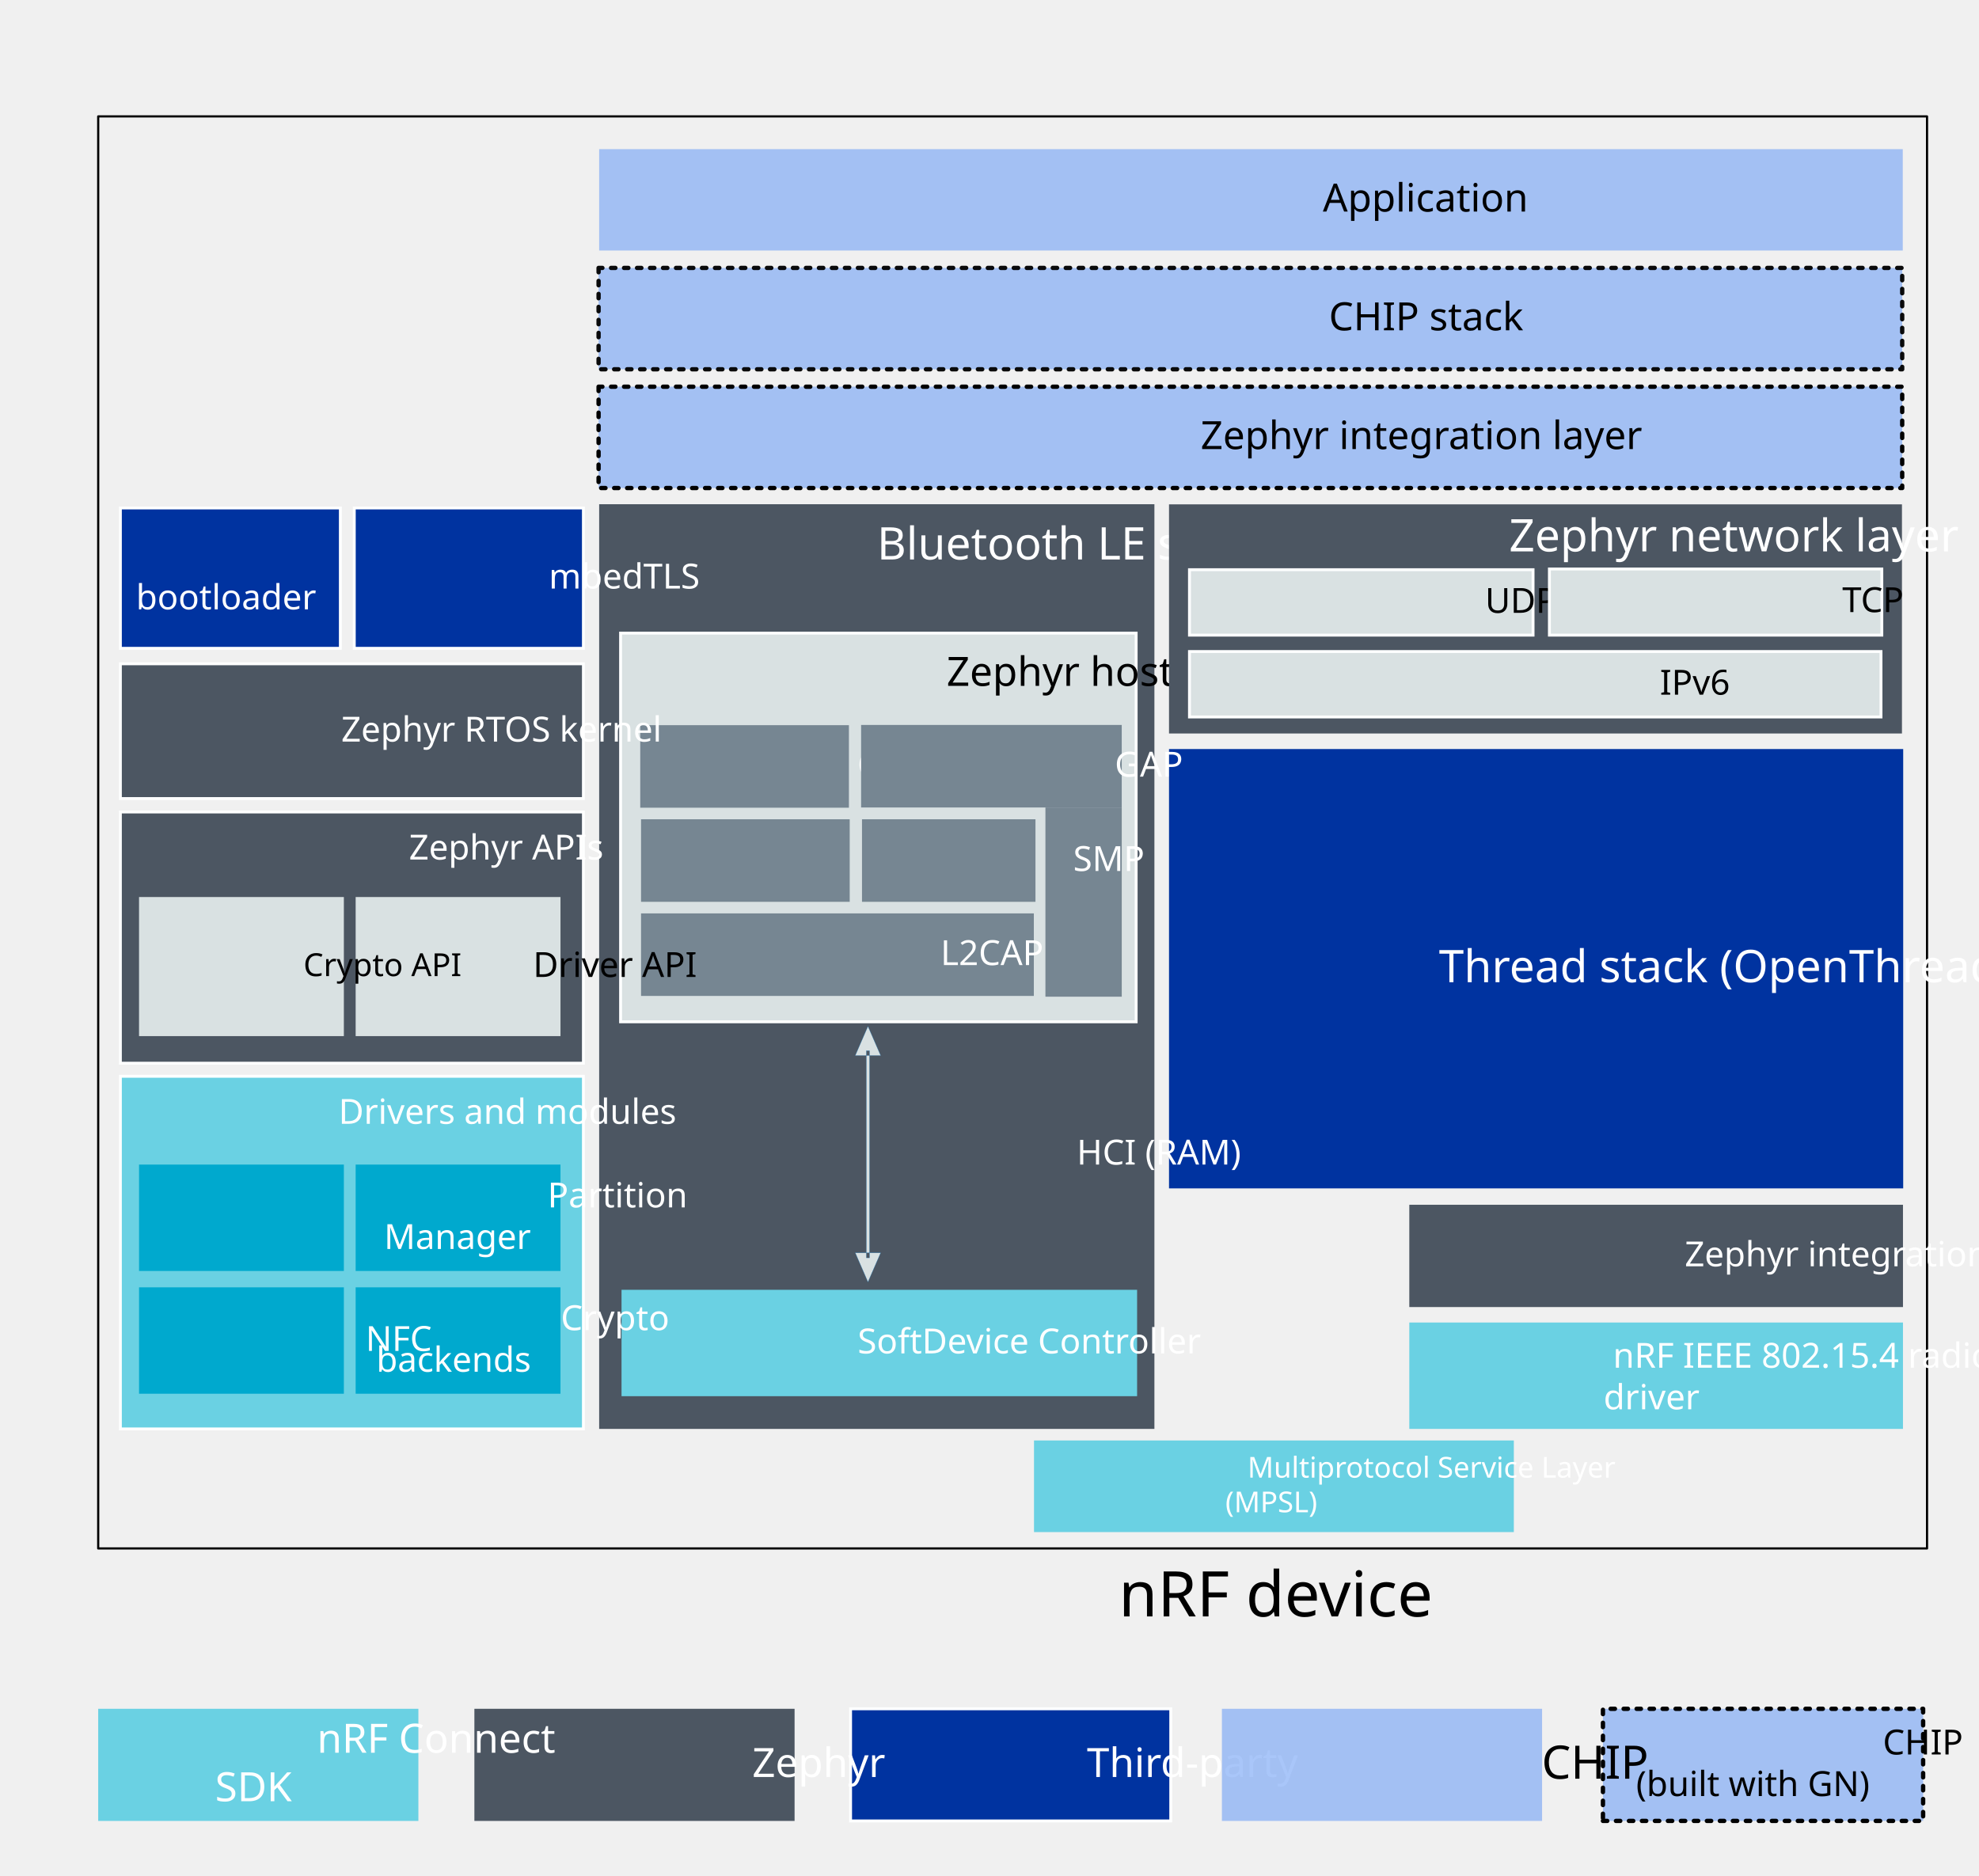
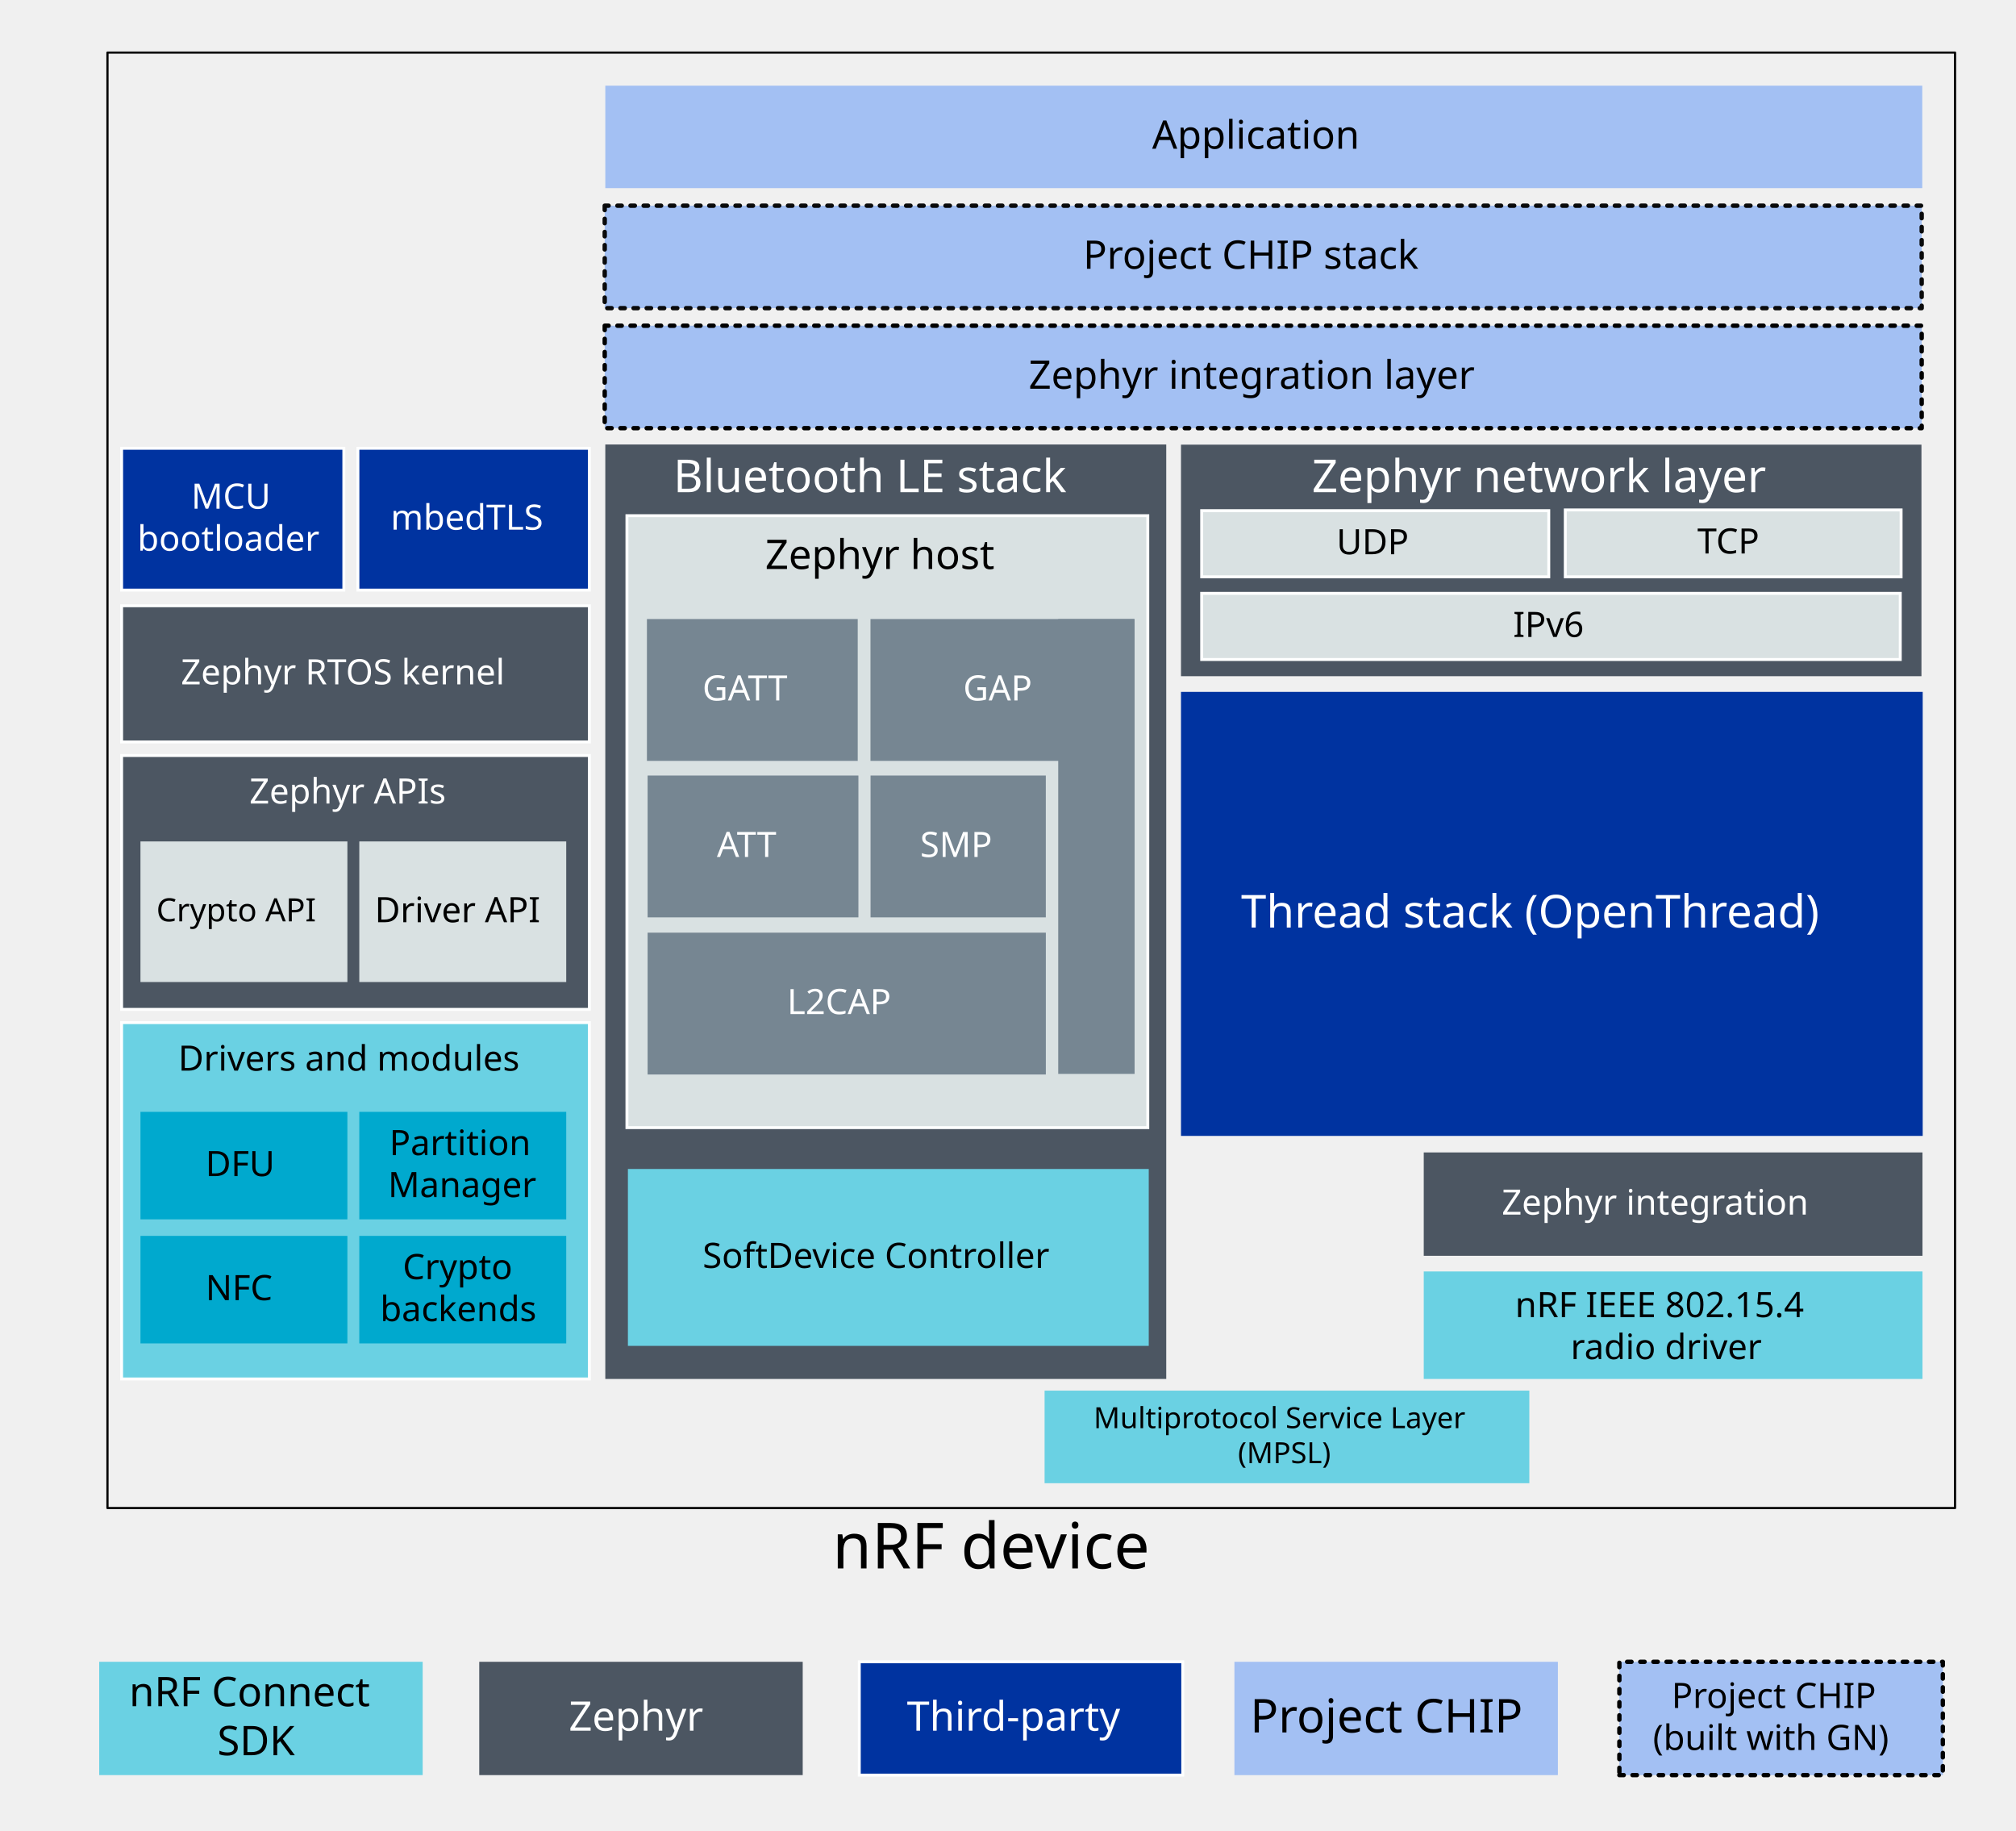
- <svg xmlns="http://www.w3.org/2000/svg" xmlns:ns1="http://schemas.microsoft.com/visio/2003/SVGExtensions/" width="9.521in" height="9.025in" viewBox="0 0 685.495 649.765" xml:space="preserve" color-interpolation-filters="sRGB" class="st30">
-   <ns1:documentProperties ns1:langID="1033" ns1:metric="true" ns1:viewMarkup="false">
-     <ns1:userDefs>
-       <ns1:ud ns1:nameU="msvNoAutoConnect" ns1:val="VT0(1):26" />
-     </ns1:userDefs>
-   </ns1:documentProperties>
+ <svg xmlns="http://www.w3.org/2000/svg" width="9.6in" height="8.715in" viewBox="0 0 691.228 627.449" xml:space="preserve" color-interpolation-filters="sRGB" class="st29">
  <style type="text/css">
	
		.st1 {fill:#0077c8;fill-opacity:0;stroke:#000000;stroke-linecap:round;stroke-linejoin:round;stroke-width:0.75}
		.st2 {stroke:none;stroke-linecap:round;stroke-linejoin:round;stroke-width:0.75}
		.st3 {fill:#000000;font-family:Gotham Light;font-size:1.818em}
		.st4 {fill:#6b9ef4;fill-opacity:0.58;stroke:none;stroke-linecap:round;stroke-linejoin:round;stroke-width:2}
		.st5 {fill:#000000;font-family:Gotham Light;font-size:1.125em}
		.st6 {fill:#4c5662;stroke:none;stroke-width:1}
		.st7 {fill:#ffffff;font-family:Gotham Light;font-size:1.298em}
		.st8 {fill:#0033a0;stroke:none;stroke-width:1}
		.st9 {fill:#d9e1e2;stroke:#feffff;stroke-width:1}
		.st10 {fill:#000000;font-family:Gotham Light;font-size:1.167em}
		.st11 {fill:#6ad1e3;stroke:none;stroke-width:1}
- 		.st12 {fill:#ffffff;font-family:Gotham Light;font-size:0.833em}
+ 		.st12 {fill:#000000;font-family:Gotham Light;font-size:0.833em}
		.st13 {font-size:1em}
		.st14 {fill:#6ad1e3;stroke:none;stroke-linecap:round;stroke-linejoin:round;stroke-width:0.75}
- 		.st15 {fill:#ffffff;font-family:Gotham Light;font-size:1em}
+ 		.st15 {fill:#000000;font-family:Gotham Light;font-size:1em}
		.st16 {fill:#768692;stroke:none;stroke-linecap:round;stroke-linejoin:round;stroke-width:0.75}
- 		.st17 {fill:#d9e1e2;stroke:#0075c8;stroke-linecap:round;stroke-linejoin:round;stroke-width:0.065}
- 		.st18 {fill:#000000;font-family:Gotham Light;font-size:1em}
- 		.st19 {fill:#6ad1e3;stroke:#feffff;stroke-width:1}
- 		.st20 {fill:#00a9ce;stroke:none;stroke-linecap:round;stroke-linejoin:round;stroke-width:0.75}
- 		.st21 {fill:#4c5662;stroke:#feffff;stroke-width:1}
- 		.st22 {fill:#d9e1e2;stroke:none;stroke-linecap:round;stroke-linejoin:round;stroke-width:0.75}
- 		.st23 {fill:#000000;font-family:Gotham Light;font-size:0.917em}
- 		.st24 {fill:#0033a0;stroke:#feffff;stroke-width:1}
- 		.st25 {fill:#6b9ef4;fill-opacity:0.58;stroke:#000000;stroke-dasharray:1.5,3;stroke-linecap:round;stroke-linejoin:round;stroke-opacity:0.95;stroke-width:1.5}
- 		.st26 {fill:#6b9ef4;fill-opacity:0.58;stroke:#000000;stroke-dasharray:1.5,3;stroke-linecap:round;stroke-linejoin:round;stroke-width:1.5}
- 		.st27 {fill:#ffffff;font-family:Gotham Light;font-size:1.167em}
- 		.st28 {fill:#6b9ef4;fill-opacity:0.58;stroke:none;stroke-linecap:round;stroke-linejoin:round;stroke-width:0.75}
- 		.st29 {fill:#000000;font-family:Gotham Light;font-size:1.333em}
- 		.st30 {fill:none;fill-rule:evenodd;font-size:12px;overflow:visible;stroke-linecap:square;stroke-miterlimit:3}
+ 		.st17 {fill:#ffffff;font-family:Gotham Light;font-size:1em}
+ 		.st18 {fill:#6ad1e3;stroke:#feffff;stroke-width:1}
+ 		.st19 {fill:#00a9ce;stroke:none;stroke-linecap:round;stroke-linejoin:round;stroke-width:0.75}
+ 		.st20 {fill:#4c5662;stroke:#feffff;stroke-width:1}
+ 		.st21 {fill:#d9e1e2;stroke:none;stroke-linecap:round;stroke-linejoin:round;stroke-width:0.75}
+ 		.st22 {fill:#000000;font-family:Gotham Light;font-size:0.917em}
+ 		.st23 {fill:#0033a0;stroke:#feffff;stroke-width:1}
+ 		.st24 {fill:#6b9ef4;fill-opacity:0.58;stroke:#000000;stroke-dasharray:1.5,3;stroke-linecap:round;stroke-linejoin:round;stroke-opacity:0.95;stroke-width:1.5}
+ 		.st25 {fill:#6b9ef4;fill-opacity:0.58;stroke:#000000;stroke-dasharray:1.5,3;stroke-linecap:round;stroke-linejoin:round;stroke-width:1.5}
+ 		.st26 {fill:#ffffff;font-family:Gotham Light;font-size:1.167em}
+ 		.st27 {fill:#6b9ef4;fill-opacity:0.58;stroke:none;stroke-linecap:round;stroke-linejoin:round;stroke-width:0.75}
+ 		.st28 {fill:#000000;font-family:Gotham Light;font-size:1.333em}
+ 		.st29 {fill:none;fill-rule:evenodd;font-size:12px;overflow:visible;stroke-linecap:square;stroke-miterlimit:3}
	
	</style>
-   <g ns1:mID="0" ns1:index="1" ns1:groupContext="foregroundPage">
-     <ns1:pageProperties ns1:drawingScale="0.0393701" ns1:pageScale="0.0393701" ns1:drawingUnits="24" ns1:shadowOffsetX="8.50394" ns1:shadowOffsetY="-8.50394" />
-     <ns1:layer ns1:name="Connector" ns1:index="0" />
-     <ns1:layer ns1:name="gap" ns1:index="1" />
-     <g id="shape55-1" ns1:mID="55" ns1:groupContext="shape" transform="translate(34.0157,-113.386)">
-       <path d="M633.48 153.7 L0 153.7 L0 649.76 L633.48 649.76 L633.48 153.7 Z" class="st1" />
-     </g>
-     <g id="shape56-3" ns1:mID="56" ns1:groupContext="shape" transform="translate(18,-82.0795)">
-       <ns1:textBlock ns1:margins="rect(0,0,0,0)" ns1:tabSpace="42.5197" />
-       <ns1:textRect cx="327.614" cy="635.466" width="655.23" height="28.597" />
-       <path d="M655.23 621.17 L0 621.17 L0 649.76 L655.23 649.76 L655.23 621.17" class="st2" />
-       <text x="267.39" y="642.01" class="st3" ns1:langID="1033">
-         <ns1:paragraph ns1:horizAlign="1" />
-         <ns1:tabList />nRF device</text>
-     </g>
-     <g id="shape59-7" ns1:mID="59" ns1:groupContext="shape" transform="translate(207.54,-562.991)">
-       <path d="M0 614.65 L0 649.76 L451.55 649.76 L451.55 614.65 L0 614.65 L0 614.65 Z" class="st4" />
-     </g>
-     <g id="shape60-9" ns1:mID="60" ns1:groupContext="shape" transform="translate(207.54,-574.324)">
-       <ns1:textBlock ns1:margins="rect(0,0,0,0)" ns1:tabSpace="42.5197" />
-       <ns1:textRect cx="225.677" cy="643.538" width="451.36" height="12.454" />
-       <path d="M451.35 637.31 L0 637.31 L0 649.76 L451.35 649.76 L451.35 637.31" class="st2" />
-       <text x="187.5" y="647.59" class="st5" ns1:langID="1033">
-         <ns1:paragraph ns1:horizAlign="1" />
-         <ns1:tabList />Application</text>
-     </g>
-     <g id="shape61-13" ns1:mID="61" ns1:groupContext="shape" transform="translate(207.54,-154.795)">
-       <path d="M0 329.45 L0 649.76 L192.33 649.76 L192.33 329.45 L0 329.45 L0 329.45 Z" class="st6" />
-     </g>
-     <g id="shape62-15" ns1:mID="62" ns1:groupContext="shape" transform="translate(207.532,-450.749)">
-       <ns1:textBlock ns1:margins="rect(0,0,0,0)" ns1:tabSpace="42.5197" />
-       <ns1:textRect cx="96.165" cy="639.864" width="192.34" height="19.802" />
-       <path d="M192.33 629.96 L0 629.96 L0 649.76 L192.33 649.76 L192.33 629.96" class="st2" />
-       <text x="23.35" y="644.54" class="st7" ns1:langID="1033">
-         <ns1:paragraph ns1:horizAlign="1" />
-         <ns1:tabList />Bluetooth LE stack</text>
-     </g>
-     <g id="shape67-19" ns1:mID="67" ns1:groupContext="shape" transform="translate(404.929,-238.11)">
-       <path d="M0 497.57 L0 649.76 L254.31 649.76 L254.31 497.57 L0 497.57 L0 497.57 Z" class="st8" />
-     </g>
-     <g id="shape71-21" ns1:mID="71" ns1:groupContext="shape" transform="translate(405.365,-238.11)">
-       <ns1:textBlock ns1:margins="rect(0,0,0,0)" ns1:tabSpace="42.5197" />
-       <ns1:textRect cx="126.935" cy="573.667" width="253.87" height="152.197" />
-       <path d="M253.87 497.57 L0 497.57 L0 649.76 L253.87 649.76 L253.87 497.57" class="st2" />
-       <text x="20.16" y="578.34" class="st7" ns1:langID="1033">
-         <ns1:paragraph ns1:horizAlign="1" />
-         <ns1:tabList />Thread stack (OpenThread)</text>
-     </g>
-     <g id="shape117-25" ns1:mID="117" ns1:groupContext="shape" transform="translate(214.959,-295.819)">
-       <ns1:textBlock ns1:margins="rect(5.66929,0,0,0)" ns1:tabSpace="42.5197" ns1:verticalAlign="0" />
-       <ns1:textRect cx="89.291" cy="582.442" width="178.59" height="134.646" />
-       <rect x="0" y="515.119" width="178.583" height="134.646" class="st9" />
-       <text x="47.41" y="533.39" class="st10" ns1:langID="1033">
-         <ns1:paragraph ns1:horizAlign="1" />
-         <ns1:tabList />Zephyr host</text>
-     </g>
-     <g id="group107-28" transform="translate(358.161,-119.055)" ns1:mID="107" ns1:groupContext="group">
-       <ns1:userDefs />
-       <g id="shape108-29" ns1:mID="108" ns1:groupContext="shape">
-         <rect x="0" y="618.026" width="166.205" height="31.738" class="st11" />
-       </g>
-       <g id="shape107-31" ns1:mID="107" ns1:groupContext="groupContent">
-         <ns1:textBlock ns1:margins="rect(0,0,0,0)" ns1:tabSpace="42.5197" />
-         <ns1:textRect cx="84.542" cy="633.896" width="169.09" height="31.738" />
-         <text x="16.8" y="630.9" class="st12" ns1:langID="1033">
-           <ns1:paragraph ns1:horizAlign="1" />
-           <ns1:tabList />Multiprotocol Service Layer<ns1:newlineChar />
-           <tspan x="66.29" dy="1.2em" class="st13">(MPSL)</tspan>
-         </text>
-       </g>
-     </g>
-     <g id="shape118-34" ns1:mID="118" ns1:groupContext="shape" transform="translate(215.291,-166.134)">
-       <ns1:textBlock ns1:margins="rect(4,4,4,4)" ns1:tabSpace="42.5197" />
-       <ns1:textRect cx="89.291" cy="631.34" width="178.59" height="36.85" />
-       <rect x="0" y="612.914" width="178.583" height="36.85" class="st14" />
-       <text x="25.62" y="634.94" class="st15" ns1:langID="1033">
-         <ns1:paragraph ns1:horizAlign="1" />
-         <ns1:tabList />SoftDevice Controller</text>
-     </g>
-     <g id="shape82-37" ns1:mID="82" ns1:groupContext="shape" transform="translate(222.046,-304.781)">
-       <ns1:textBlock ns1:margins="rect(4,4,4,4)" ns1:tabSpace="42.5197" />
-       <ns1:textRect cx="68.031" cy="635.466" width="136.07" height="28.597" />
-       <path d="M136.06 621.17 L0 621.17 L0 649.76 L136.06 649.76 L136.06 621.17 Z" class="st16" />
-       <text x="47.6" y="639.07" class="st15" ns1:langID="1033">
-         <ns1:paragraph ns1:horizAlign="1" />
-         <ns1:tabList />L2CAP</text>
-     </g>
-     <g id="shape78-40" ns1:mID="78" ns1:groupContext="shape" transform="translate(221.771,-369.978)">
-       <ns1:textBlock ns1:margins="rect(4,4,4,4)" ns1:tabSpace="42.5197" />
-       <ns1:textRect cx="36.142" cy="635.466" width="72.29" height="28.597" />
-       <path d="M72.28 621.17 L0 621.17 L0 649.76 L72.28 649.76 L72.28 621.17 Z" class="st16" />
-       <text x="19.04" y="639.07" class="st15" ns1:langID="1033">
-         <ns1:paragraph ns1:horizAlign="1" />
-         <ns1:tabList />GATT</text>
-     </g>
-     <g id="shape80-43" ns1:mID="80" ns1:groupContext="shape" transform="translate(222.046,-337.379)">
-       <ns1:textBlock ns1:margins="rect(4,4,4,4)" ns1:tabSpace="42.5197" />
-       <ns1:textRect cx="36.142" cy="635.466" width="72.29" height="28.597" />
-       <path d="M72.28 621.17 L0 621.17 L0 649.76 L72.28 649.76 L72.28 621.17 Z" class="st16" />
-       <text x="23.75" y="639.07" class="st15" ns1:langID="1033">
-         <ns1:paragraph ns1:horizAlign="1" />
-         <ns1:tabList />ATT</text>
-     </g>
-     <g id="shape88-46" ns1:mID="88" ns1:groupContext="shape" transform="translate(298.274,-370.058)">
-       <ns1:textBlock ns1:margins="rect(4,4,4,4)" ns1:tabSpace="42.5197" />
-       <ns1:textRect cx="45.139" cy="635.466" width="90.28" height="28.597" />
-       <path d="M90.28 621.17 L0 621.17 L0 649.76 L90.28 649.76 L90.28 621.17 Z" class="st16" />
-       <text x="31.69" y="639.07" class="st15" ns1:langID="1033">
-         <ns1:paragraph ns1:horizAlign="1" />
-         <ns1:tabList />GAP</text>
-     </g>
-     <g id="shape119-49" ns1:mID="119" ns1:groupContext="shape" transform="translate(946.015,355.505) rotate(90)">
-       <path d="M8.46 644.82 L80.21 644.82 L80.21 645.92 L8.46 645.92 L8.46 644.82 L8.46 644.82 ZM10.11 649.76 L0 645.37 L10.11        640.97 L10.11 649.76 L10.11 649.76 ZM78.47 640.97 L88.58 645.37 L78.47 649.76 L78.47 640.97 L78.47 640.97        Z" class="st17" />
-     </g>
-     <g id="shape120-51" ns1:mID="120" ns1:groupContext="shape" transform="translate(303.595,-240.068)">
-       <ns1:textBlock ns1:margins="rect(0,0,0,0)" ns1:tabSpace="42.5197" />
-       <ns1:textRect cx="45.139" cy="639.864" width="90.28" height="19.802" />
-       <path d="M90.28 629.96 L0 629.96 L0 649.76 L90.28 649.76 L90.28 629.96" class="st2" />
-       <text x="13.23" y="643.46" class="st15" ns1:langID="1033">
-         <ns1:paragraph ns1:horizAlign="1" />
-         <ns1:tabList />HCI (RAM)</text>
-     </g>
-     <g id="group187-55" transform="translate(488.162,-197.008)" ns1:mID="187" ns1:groupContext="group">
-       <ns1:userDefs />
-       <g id="shape188-56" ns1:mID="188" ns1:groupContext="shape">
-         <rect x="0" y="614.332" width="171" height="35.433" class="st6" />
-       </g>
-       <g id="shape187-58" ns1:mID="187" ns1:groupContext="groupContent">
-         <ns1:textBlock ns1:margins="rect(0,0,0,0)" ns1:tabSpace="42.5197" />
-         <ns1:textRect cx="82.06" cy="632.048" width="165.48" height="35.433" />
-         <text x="26.77" y="635.65" class="st15" ns1:langID="1033">
-           <ns1:paragraph ns1:horizAlign="1" />
-           <ns1:tabList />Zephyr integration</text>
-       </g>
-     </g>
-     <g id="shape100-60" ns1:mID="100" ns1:groupContext="shape" transform="translate(488.162,-154.795)">
-       <path d="M171 612.91 L0 612.91 L0 649.76 L171 649.76 L171 612.91 Z" class="st14" />
-     </g>
-     <g id="shape102-62" ns1:mID="102" ns1:groupContext="shape" transform="translate(488.162,-153.962)">
-       <ns1:textBlock ns1:margins="rect(0,0,0,0)" ns1:tabSpace="42.5197" />
-       <ns1:textRect cx="84.542" cy="631.34" width="169.09" height="36.85" />
-       <path d="M169.08 612.91 L0 612.91 L0 649.76 L169.08 649.76 L169.08 612.91" class="st2" />
-       <text x="14.38" y="627.74" class="st15" ns1:langID="1033">
-         <ns1:paragraph ns1:horizAlign="1" />
-         <ns1:tabList />nRF IEEE 802.15.4 radio <tspan x="67.29" dy="1.2em" class="st13">driver</tspan>
-       </text>
-     </g>
-     <g id="shape189-67" ns1:mID="189" ns1:groupContext="shape" transform="translate(404.929,-395.688)">
-       <path d="M0 570.39 L0 649.76 L253.88 649.76 L253.88 570.39 L0 570.39 L0 570.39 Z" class="st6" />
-     </g>
-     <g id="shape190-69" ns1:mID="190" ns1:groupContext="shape" transform="translate(405.358,-453.543)">
-       <ns1:textBlock ns1:margins="rect(0,0,0,0)" ns1:tabSpace="42.5197" />
-       <ns1:textRect cx="126.938" cy="639.864" width="253.88" height="19.802" />
-       <path d="M253.88 629.96 L0 629.96 L0 649.76 L253.88 649.76 L253.88 629.96" class="st2" />
-       <text x="44.47" y="644.54" class="st7" ns1:langID="1033">
-         <ns1:paragraph ns1:horizAlign="1" />
-         <ns1:tabList />Zephyr network layer</text>
-     </g>
-     <g id="shape191-73" ns1:mID="191" ns1:groupContext="shape" transform="translate(412.016,-429.756)">
-       <path d="M119.01 627.09 L0 627.09 L0 649.76 L119.01 649.76 L119.01 627.09 Z" class="st9" />
-     </g>
-     <g id="shape192-75" ns1:mID="192" ns1:groupContext="shape" transform="translate(412.016,-429.756)">
-       <ns1:textBlock ns1:margins="rect(0,0,0,0)" ns1:tabSpace="42.5197" />
-       <ns1:textRect cx="59.503" cy="638.426" width="119.01" height="22.677" />
-       <path d="M119.01 627.09 L0 627.09 L0 649.76 L119.01 649.76 L119.01 627.09" class="st2" />
-       <text x="46.24" y="642.03" class="st18" ns1:langID="1033">
-         <ns1:paragraph ns1:horizAlign="1" />
-         <ns1:tabList />UDP</text>
-     </g>
-     <g id="shape193-79" ns1:mID="193" ns1:groupContext="shape" transform="translate(536.691,-429.756)">
-       <path d="M115.14 626.84 L0 626.84 L0 649.76 L115.14 649.76 L115.14 626.84 Z" class="st9" />
-     </g>
-     <g id="shape194-81" ns1:mID="194" ns1:groupContext="shape" transform="translate(536.691,-430.006)">
-       <ns1:textBlock ns1:margins="rect(0,0,0,0)" ns1:tabSpace="42.5197" />
-       <ns1:textRect cx="57.568" cy="638.426" width="115.14" height="22.677" />
-       <path d="M115.14 627.09 L0 627.09 L0 649.76 L115.14 649.76 L115.14 627.09" class="st2" />
-       <text x="45.27" y="642.03" class="st18" ns1:langID="1033">
-         <ns1:paragraph ns1:horizAlign="1" />
-         <ns1:tabList />TCP</text>
-     </g>
-     <g id="shape195-85" ns1:mID="195" ns1:groupContext="shape" transform="translate(412.016,-401.409)">
-       <path d="M239.53 627.09 L0 627.09 L0 649.76 L239.53 649.76 L239.53 627.09 Z" class="st9" />
-     </g>
-     <g id="shape196-87" ns1:mID="196" ns1:groupContext="shape" transform="translate(412.016,-401.409)">
-       <ns1:textBlock ns1:margins="rect(0,0,0,0)" ns1:tabSpace="42.5197" />
-       <ns1:textRect cx="119.764" cy="638.426" width="239.53" height="22.677" />
-       <path d="M239.53 627.09 L0 627.09 L0 649.76 L239.53 649.76 L239.53 627.09" class="st2" />
-       <text x="106.77" y="642.03" class="st18" ns1:langID="1033">
-         <ns1:paragraph ns1:horizAlign="1" />
-         <ns1:tabList />IPv6</text>
-     </g>
-     <g id="shape197-91" ns1:mID="197" ns1:groupContext="shape" transform="translate(41.6974,-154.795)">
-       <ns1:textBlock ns1:margins="rect(5.66929,0,0,0)" ns1:tabSpace="42.5197" ns1:verticalAlign="0" />
-       <ns1:textRect cx="80.192" cy="588.69" width="160.39" height="122.15" />
-       <rect x="0" y="527.615" width="160.385" height="122.15" class="st19" />
-       <text x="19.41" y="544.08" class="st15" ns1:langID="1033">
-         <ns1:paragraph ns1:horizAlign="1" />
-         <ns1:tabList />Drivers and modules</text>
-     </g>
-     <g id="shape206-94" ns1:mID="206" ns1:groupContext="shape" transform="translate(123.193,-166.984)">
-       <ns1:textBlock ns1:margins="rect(4,4,4,4)" ns1:tabSpace="42.5197" />
-       <ns1:textRect cx="35.476" cy="631.34" width="70.96" height="36.85" />
-       <path d="M70.95 612.91 L0 612.91 L0 649.76 L70.95 649.76 L70.95 612.91 Z" class="st20" />
-       <text x="14.89" y="627.74" class="st15" ns1:langID="1033">
-         <ns1:paragraph ns1:horizAlign="1" />
-         <ns1:tabList />Crypto <tspan x="7.16" dy="1.2em" class="st13">backends</tspan>
-       </text>
-     </g>
-     <g id="shape209-98" ns1:mID="209" ns1:groupContext="shape" transform="translate(48.1604,-166.984)">
-       <ns1:textBlock ns1:margins="rect(4,4,4,4)" ns1:tabSpace="42.5197" />
-       <ns1:textRect cx="35.476" cy="631.34" width="70.96" height="36.85" />
-       <path d="M70.95 612.91 L0 612.91 L0 649.76 L70.95 649.76 L70.95 612.91 Z" class="st20" />
-       <text x="22.34" y="634.94" class="st15" ns1:langID="1033">
-         <ns1:paragraph ns1:horizAlign="1" />
-         <ns1:tabList />NFC</text>
-     </g>
-     <g id="shape210-101" ns1:mID="210" ns1:groupContext="shape" transform="translate(48.1604,-209.504)">
-       <ns1:textBlock ns1:margins="rect(4,4,4,4)" ns1:tabSpace="42.5197" />
-       <ns1:textRect cx="35.476" cy="631.34" width="70.96" height="36.85" />
-       <path d="M70.95 612.91 L0 612.91 L0 649.76 L70.95 649.76 L70.95 612.91 Z" class="st20" />
-       <text x="22.29" y="634.94" class="st15" ns1:langID="1033">
-         <ns1:paragraph ns1:horizAlign="1" />
-         <ns1:tabList />DFU</text>
-     </g>
-     <g id="shape211-104" ns1:mID="211" ns1:groupContext="shape" transform="translate(123.193,-209.504)">
-       <ns1:textBlock ns1:margins="rect(4,4,4,4)" ns1:tabSpace="42.5197" />
-       <ns1:textRect cx="35.476" cy="631.34" width="70.96" height="36.85" />
-       <path d="M70.95 612.91 L0 612.91 L0 649.76 L70.95 649.76 L70.95 612.91 Z" class="st20" />
-       <text x="10.32" y="627.74" class="st15" ns1:langID="1033">
-         <ns1:paragraph ns1:horizAlign="1" />
-         <ns1:tabList />Partition <tspan x="9.84" dy="1.2em" class="st13">Manager</tspan>
-       </text>
-     </g>
-     <g id="shape212-108" ns1:mID="212" ns1:groupContext="shape" transform="translate(41.6974,-281.48)">
-       <ns1:textBlock ns1:margins="rect(5.66929,0,0,0)" ns1:tabSpace="42.5197" ns1:verticalAlign="0" />
-       <ns1:textRect cx="80.192" cy="606.253" width="160.39" height="87.024" />
-       <rect x="0" y="562.741" width="160.385" height="87.024" class="st21" />
-       <text x="43.82" y="579.21" class="st15" ns1:langID="1033">
-         <ns1:paragraph ns1:horizAlign="1" />
-         <ns1:tabList />Zephyr APIs</text>
-     </g>
-     <g id="shape213-111" ns1:mID="213" ns1:groupContext="shape" transform="translate(123.193,-290.858)">
-       <ns1:textBlock ns1:margins="rect(4,4,4,4)" ns1:tabSpace="42.5197" />
-       <ns1:textRect cx="35.476" cy="625.67" width="70.96" height="48.189" />
-       <path d="M70.95 601.58 L0 601.58 L0 649.76 L70.95 649.76 L70.95 601.58 Z" class="st22" />
-       <text x="5.3" y="629.27" class="st18" ns1:langID="1033">
-         <ns1:paragraph ns1:horizAlign="1" />
-         <ns1:tabList />Driver API</text>
-     </g>
-     <g id="shape214-114" ns1:mID="214" ns1:groupContext="shape" transform="translate(48.1604,-290.858)">
-       <ns1:textBlock ns1:margins="rect(4,4,4,4)" ns1:tabSpace="42.5197" />
-       <ns1:textRect cx="35.476" cy="625.67" width="70.96" height="48.189" />
-       <path d="M70.95 601.58 L0 601.58 L0 649.76 L70.95 649.76 L70.95 601.58 Z" class="st22" />
-       <text x="5.43" y="628.97" class="st23" ns1:langID="1033">
-         <ns1:paragraph ns1:horizAlign="1" />
-         <ns1:tabList />Crypto API</text>
-     </g>
-     <g id="shape217-117" ns1:mID="217" ns1:groupContext="shape" transform="translate(41.6974,-373.15)">
-       <ns1:textBlock ns1:margins="rect(0,0,0,0)" ns1:tabSpace="42.5197" />
-       <ns1:textRect cx="80.192" cy="626.423" width="160.39" height="46.684" />
-       <rect x="0" y="603.08" width="160.385" height="46.684" class="st21" />
-       <text x="20.35" y="630.02" class="st15" ns1:langID="1033">
-         <ns1:paragraph ns1:horizAlign="1" />
-         <ns1:tabList />Zephyr RTOS kernel</text>
-     </g>
-     <g id="shape220-120" ns1:mID="220" ns1:groupContext="shape" transform="translate(41.6974,-425.197)">
-       <ns1:textBlock ns1:margins="rect(0,0,0,0)" ns1:tabSpace="42.5197" />
-       <ns1:textRect cx="38.098" cy="625.458" width="76.2" height="48.614" />
-       <rect x="0" y="601.151" width="76.196" height="48.614" class="st24" />
-       <text x="23.87" y="621.86" class="st15" ns1:langID="1033">
-         <ns1:paragraph ns1:horizAlign="1" />
-         <ns1:tabList />MCU <tspan x="5.42" dy="1.2em" class="st13">bootloader</tspan>
-       </text>
-     </g>
-     <g id="shape221-124" ns1:mID="221" ns1:groupContext="shape" transform="translate(122.712,-425.197)">
-       <ns1:textBlock ns1:margins="rect(0,0,0,0)" ns1:tabSpace="42.5197" />
-       <ns1:textRect cx="39.685" cy="625.458" width="79.38" height="48.614" />
-       <rect x="0" y="601.151" width="79.37" height="48.614" class="st24" />
-       <text x="11.23" y="629.06" class="st15" ns1:langID="1033">
-         <ns1:paragraph ns1:horizAlign="1" />
-         <ns1:tabList />mbedTLS</text>
-     </g>
-     <g id="shape222-127" ns1:mID="222" ns1:groupContext="shape" transform="translate(207.341,-521.851)">
-       <path d="M0 614.65 L0 649.76 L451.55 649.76 L451.55 614.65 L0 614.65 L0 614.65 Z" class="st25" />
-     </g>
-     <g id="shape223-129" ns1:mID="223" ns1:groupContext="shape" transform="translate(207.54,-533.183)">
-       <ns1:textBlock ns1:margins="rect(0,0,0,0)" ns1:tabSpace="42.5197" />
-       <ns1:textRect cx="225.677" cy="643.538" width="451.36" height="12.454" />
-       <path d="M451.35 637.31 L0 637.31 L0 649.76 L451.35 649.76 L451.35 637.31" class="st2" />
-       <text x="189.58" y="647.59" class="st5" ns1:langID="1033">
-         <ns1:paragraph ns1:horizAlign="1" />
-         <ns1:tabList />CHIP stack</text>
-     </g>
-     <g id="shape224-133" ns1:mID="224" ns1:groupContext="shape" transform="translate(207.341,-480.71)">
-       <path d="M0 614.65 L0 649.76 L451.55 649.76 L451.55 614.65 L0 614.65 L0 614.65 Z" class="st26" />
-     </g>
-     <g id="shape225-135" ns1:mID="225" ns1:groupContext="shape" transform="translate(207.341,-492.043)">
-       <ns1:textBlock ns1:margins="rect(0,0,0,0)" ns1:tabSpace="42.5197" />
-       <ns1:textRect cx="225.776" cy="643.538" width="451.56" height="12.454" />
-       <path d="M451.55 637.31 L0 637.31 L0 649.76 L451.55 649.76 L451.55 637.31" class="st2" />
-       <text x="145.37" y="647.59" class="st5" ns1:langID="1033">
-         <ns1:paragraph ns1:horizAlign="1" />
-         <ns1:tabList />Zephyr integration layer</text>
-     </g>
-     <g id="shape227-139" ns1:mID="227" ns1:groupContext="shape" transform="translate(1011.88,279.706) rotate(90)">
-       <path d="M65.54 623.32 L0 623.32 L0 649.76 L65.54 649.76 L65.54 623.32 Z" class="st16" />
-     </g>
-     <g id="shape229-141" ns1:mID="229" ns1:groupContext="shape" transform="translate(298.581,-337.379)">
-       <ns1:textBlock ns1:margins="rect(4,4,4,4)" ns1:tabSpace="42.5197" />
-       <ns1:textRect cx="30.047" cy="635.466" width="60.1" height="28.597" />
-       <path d="M60.09 621.17 L0 621.17 L0 649.76 L60.09 649.76 L60.09 621.17 Z" class="st16" />
-       <text x="16.99" y="639.07" class="st15" ns1:langID="1033">
-         <ns1:paragraph ns1:horizAlign="1" />
-         <ns1:tabList />SMP</text>
-     </g>
-     <g id="shape231-144" ns1:mID="231" ns1:groupContext="shape" transform="translate(555.235,-19)">
-       <ns1:textBlock ns1:margins="rect(4,4,4,4)" ns1:tabSpace="42.5197" />
-       <ns1:textRect cx="55.453" cy="630.344" width="110.91" height="38.843" />
-       <path d="M0 649.76 L110.91 649.76 L110.91 610.92 L0 610.92 L0 649.76 Z" class="st26" />
-       <text x="40.78" y="626.74" class="st18" ns1:langID="1033">
-         <ns1:paragraph ns1:horizAlign="1" />
-         <ns1:tabList />CHIP<ns1:lf />
-         <tspan x="11.49" dy="1.2em" class="st13">(built with GN)</tspan>
-       </text>
-     </g>
-     <g id="shape232-148" ns1:mID="232" ns1:groupContext="shape" transform="translate(294.625,-19)">
-       <ns1:textBlock ns1:margins="rect(0,0,0,0)" ns1:tabSpace="42.5197" />
-       <ns1:textRect cx="55.453" cy="630.344" width="110.91" height="38.843" />
-       <rect x="0" y="610.922" width="110.907" height="38.843" class="st24" />
-       <text x="16.32" y="634.54" class="st27" ns1:langID="1033">
-         <ns1:paragraph ns1:horizAlign="1" />
-         <ns1:tabList />Third-party</text>
-     </g>
-     <g id="shape233-151" ns1:mID="233" ns1:groupContext="shape" transform="translate(423.247,-19)">
-       <ns1:textBlock ns1:margins="rect(4,4,4,4)" ns1:tabSpace="42.5197" />
-       <ns1:textRect cx="55.453" cy="630.344" width="110.91" height="38.843" />
-       <rect x="0" y="610.922" width="110.907" height="38.843" class="st28" />
-       <text x="35.89" y="635.14" class="st29" ns1:langID="1033">
-         <ns1:paragraph ns1:horizAlign="1" />
-         <ns1:tabList />CHIP</text>
-     </g>
-     <g id="shape234-154" ns1:mID="234" ns1:groupContext="shape" transform="translate(164.321,-19)">
-       <ns1:textBlock ns1:margins="rect(0,0,0,0)" ns1:tabSpace="42.5197" />
-       <ns1:textRect cx="55.453" cy="630.344" width="110.91" height="38.843" />
-       <rect x="0" y="610.922" width="110.907" height="38.843" class="st6" />
-       <text x="30.72" y="634.54" class="st27" ns1:langID="1033">
-         <ns1:paragraph ns1:horizAlign="1" />
-         <ns1:tabList />Zephyr</text>
-     </g>
-     <g id="shape235-157" ns1:mID="235" ns1:groupContext="shape" transform="translate(34.0157,-19)">
-       <ns1:textBlock ns1:margins="rect(4,4,4,4)" ns1:tabSpace="42.5197" />
-       <ns1:textRect cx="55.453" cy="630.344" width="110.91" height="38.843" />
-       <rect x="0" y="610.922" width="110.907" height="38.843" class="st14" />
-       <text x="10.26" y="626.14" class="st27" ns1:langID="1033">
-         <ns1:paragraph ns1:horizAlign="1" />
-         <ns1:tabList />nRF Connect <tspan x="40.49" dy="1.2em" class="st13">SDK</tspan>
+   <g>
+     <g id="shape55-1" transform="translate(36.8504,-110.551)">
+       <path d="M633.48 128.55 L0 128.55 L0 627.45 L633.48 627.45 L633.48 128.55 Z" class="st1" />
+     </g>
+     <g id="shape56-3" transform="translate(18,-82.0795)">
+       <path d="M655.23 598.85 L0 598.85 L0 627.45 L655.23 627.45 L655.23 598.85" class="st2" />
+       <text x="267.39" y="619.69" class="st3">nRF device</text>
+     </g>
+     <g id="shape59-7" transform="translate(207.54,-562.991)">
+       <path d="M0 592.33 L0 627.45 L451.55 627.45 L451.55 592.33 L0 592.33 L0 592.33 Z" class="st4" />
+     </g>
+     <g id="shape60-9" transform="translate(207.54,-574.324)">
+       <path d="M451.35 614.99 L0 614.99 L0 627.45 L451.35 627.45 L451.35 614.99" class="st2" />
+       <text x="187.5" y="625.27" class="st5">Application</text>
+     </g>
+     <g id="shape61-13" transform="translate(207.54,-154.795)">
+       <path d="M0 307.13 L0 627.45 L192.33 627.45 L192.33 307.13 L0 307.13 L0 307.13 Z" class="st6" />
+     </g>
+     <g id="shape62-15" transform="translate(207.532,-453.543)">
+       <path d="M192.33 607.65 L0 607.65 L0 627.45 L192.33 627.45 L192.33 607.65" class="st2" />
+       <text x="23.35" y="622.22" class="st7">Bluetooth LE stack</text>
+     </g>
+     <g id="shape67-19" transform="translate(404.929,-238.11)">
+       <path d="M0 475.25 L0 627.45 L254.31 627.45 L254.31 475.25 L0 475.25 L0 475.25 Z" class="st8" />
+     </g>
+     <g id="shape71-21" transform="translate(405.365,-238.11)">
+       <path d="M253.87 475.25 L0 475.25 L0 627.45 L253.87 627.45 L253.87 475.25" class="st2" />
+       <text x="20.16" y="556.02" class="st7">Thread stack (OpenThread)</text>
+     </g>
+     <g id="shape117-25" transform="translate(214.959,-240.945)">
+       <rect x="0" y="417.685" width="178.583" height="209.764" class="st9" />
+       <text x="47.41" y="435.95" class="st10">Zephyr host</text>
+     </g>
+     <g id="shape108-28" transform="translate(358.161,-119.055)">
+       <rect x="0" y="595.71" width="166.205" height="31.738" class="st11" />
+     </g>
+     <g id="shape107-30" transform="translate(358.161,-119.055)">
+       <text x="16.8" y="608.58" class="st12">Multiprotocol Service Layer <tspan x="66.29" dy="1.2em" class="st13">(MPSL)</tspan>
+       </text>
+     </g>
+     <g id="shape118-33" transform="translate(215.291,-166.134)">
+       <rect x="0" y="566.811" width="178.583" height="60.638" class="st14" />
+       <text x="25.62" y="600.73" class="st15">SoftDevice Controller</text>
+     </g>
+     <g id="shape82-36" transform="translate(222.046,-259.158)">
+       <path d="M136.54 578.83 L0 578.83 L0 627.45 L136.54 627.45 L136.54 578.83 Z" class="st16" />
+       <text x="47.84" y="606.74" class="st17">L2CAP</text>
+     </g>
+     <g id="shape78-39" transform="translate(221.811,-366.661)">
+       <path d="M72.28 578.83 L0 578.83 L0 627.45 L72.28 627.45 L72.28 578.83 Z" class="st16" />
+       <text x="19.04" y="606.74" class="st17">GATT</text>
+     </g>
+     <g id="shape80-42" transform="translate(222.046,-313.016)">
+       <path d="M72.28 578.83 L0 578.83 L0 627.45 L72.28 627.45 L72.28 578.83 Z" class="st16" />
+       <text x="23.75" y="606.74" class="st17">ATT</text>
+     </g>
+     <g id="shape88-45" transform="translate(298.465,-366.661)">
+       <path d="M90.45 578.83 L0 578.83 L0 627.45 L90.45 627.45 L90.45 578.83 Z" class="st16" />
+       <text x="31.77" y="606.74" class="st17">GAP</text>
+     </g>
+     <g id="shape188-48" transform="translate(488.162,-197.008)">
+       <rect x="0" y="592.016" width="171" height="35.433" class="st6" />
+     </g>
+     <g id="shape187-50" transform="translate(488.162,-197.008)">
+       <text x="26.77" y="613.33" class="st17">Zephyr integration</text>
+     </g>
+     <g id="shape100-52" transform="translate(488.162,-154.795)">
+       <path d="M171 590.6 L0 590.6 L0 627.45 L171 627.45 L171 590.6 Z" class="st14" />
+     </g>
+     <g id="shape102-54" transform="translate(488.162,-153.962)">
+       <path d="M169.08 590.6 L0 590.6 L0 627.45 L169.08 627.45 L169.08 590.6" class="st2" />
+       <text x="31.32" y="605.42" class="st15">nRF IEEE 802.15.4 <tspan x="50.35" dy="1.2em" class="st13">radio driver</tspan>
+       </text>
+     </g>
+     <g id="shape189-59" transform="translate(404.929,-395.688)">
+       <path d="M0 548.08 L0 627.45 L253.88 627.45 L253.88 548.08 L0 548.08 L0 548.08 Z" class="st6" />
+     </g>
+     <g id="shape190-61" transform="translate(405.358,-453.543)">
+       <path d="M253.88 607.65 L0 607.65 L0 627.45 L253.88 627.45 L253.88 607.65" class="st2" />
+       <text x="44.47" y="622.22" class="st7">Zephyr network layer</text>
+     </g>
+     <g id="shape191-65" transform="translate(412.016,-429.756)">
+       <path d="M119.01 604.77 L0 604.77 L0 627.45 L119.01 627.45 L119.01 604.77 Z" class="st9" />
+     </g>
+     <g id="shape192-67" transform="translate(412.016,-429.756)">
+       <path d="M119.01 604.77 L0 604.77 L0 627.45 L119.01 627.45 L119.01 604.77" class="st2" />
+       <text x="46.24" y="619.71" class="st15">UDP</text>
+     </g>
+     <g id="shape193-71" transform="translate(536.691,-429.756)">
+       <path d="M115.14 604.52 L0 604.52 L0 627.45 L115.14 627.45 L115.14 604.52 Z" class="st9" />
+     </g>
+     <g id="shape194-73" transform="translate(536.691,-430.006)">
+       <path d="M115.14 604.77 L0 604.77 L0 627.45 L115.14 627.45 L115.14 604.77" class="st2" />
+       <text x="45.27" y="619.71" class="st15">TCP</text>
+     </g>
+     <g id="shape195-77" transform="translate(412.016,-401.409)">
+       <path d="M239.53 604.77 L0 604.77 L0 627.45 L239.53 627.45 L239.53 604.77 Z" class="st9" />
+     </g>
+     <g id="shape196-79" transform="translate(412.016,-401.409)">
+       <path d="M239.53 604.77 L0 604.77 L0 627.45 L239.53 627.45 L239.53 604.77" class="st2" />
+       <text x="106.77" y="619.71" class="st15">IPv6</text>
+     </g>
+     <g id="shape197-83" transform="translate(41.6974,-154.795)">
+       <rect x="0" y="505.299" width="160.385" height="122.15" class="st18" />
+       <text x="19.41" y="521.77" class="st15">Drivers and modules</text>
+     </g>
+     <g id="shape206-86" transform="translate(123.193,-166.984)">
+       <path d="M70.95 590.6 L0 590.6 L0 627.45 L70.95 627.45 L70.95 590.6 Z" class="st19" />
+       <text x="14.89" y="605.42" class="st15">Crypto <tspan x="7.16" dy="1.2em" class="st13">backends</tspan>
+       </text>
+     </g>
+     <g id="shape209-90" transform="translate(48.1604,-166.984)">
+       <path d="M70.95 590.6 L0 590.6 L0 627.45 L70.95 627.45 L70.95 590.6 Z" class="st19" />
+       <text x="22.34" y="612.62" class="st15">NFC</text>
+     </g>
+     <g id="shape210-93" transform="translate(48.1604,-209.504)">
+       <path d="M70.95 590.6 L0 590.6 L0 627.45 L70.95 627.45 L70.95 590.6 Z" class="st19" />
+       <text x="22.29" y="612.62" class="st15">DFU</text>
+     </g>
+     <g id="shape211-96" transform="translate(123.193,-209.504)">
+       <path d="M70.95 590.6 L0 590.6 L0 627.45 L70.95 627.45 L70.95 590.6 Z" class="st19" />
+       <text x="10.32" y="605.42" class="st15">Partition <tspan x="9.84" dy="1.2em" class="st13">Manager</tspan>
+       </text>
+     </g>
+     <g id="shape212-100" transform="translate(41.6974,-281.48)">
+       <rect x="0" y="540.425" width="160.385" height="87.024" class="st20" />
+       <text x="43.82" y="556.89" class="st17">Zephyr APIs</text>
+     </g>
+     <g id="shape213-103" transform="translate(123.193,-290.858)">
+       <path d="M70.95 579.26 L0 579.26 L0 627.45 L70.95 627.45 L70.95 579.26 Z" class="st21" />
+       <text x="5.3" y="606.95" class="st15">Driver API</text>
+     </g>
+     <g id="shape214-106" transform="translate(48.1604,-290.858)">
+       <path d="M70.95 579.26 L0 579.26 L0 627.45 L70.95 627.45 L70.95 579.26 Z" class="st21" />
+       <text x="5.43" y="606.65" class="st22">Crypto API</text>
+     </g>
+     <g id="shape217-109" transform="translate(41.6974,-373.15)">
+       <rect x="0" y="580.764" width="160.385" height="46.684" class="st20" />
+       <text x="20.35" y="607.71" class="st17">Zephyr RTOS kernel</text>
+     </g>
+     <g id="shape220-112" transform="translate(41.6974,-425.197)">
+       <rect x="0" y="578.835" width="76.196" height="48.614" class="st23" />
+       <text x="23.87" y="599.54" class="st17">MCU <tspan x="5.42" dy="1.2em" class="st13">bootloader</tspan>
+       </text>
+     </g>
+     <g id="shape221-116" transform="translate(122.712,-425.197)">
+       <rect x="0" y="578.835" width="79.37" height="48.614" class="st23" />
+       <text x="11.23" y="606.74" class="st17">mbedTLS</text>
+     </g>
+     <g id="shape222-119" transform="translate(207.341,-521.851)">
+       <path d="M0 592.33 L0 627.45 L451.55 627.45 L451.55 592.33 L0 592.33 L0 592.33 Z" class="st24" />
+     </g>
+     <g id="shape223-121" transform="translate(207.54,-533.183)">
+       <path d="M451.35 614.99 L0 614.99 L0 627.45 L451.35 627.45 L451.35 614.99" class="st2" />
+       <text x="163.84" y="625.27" class="st5">Project CHIP stack</text>
+     </g>
+     <g id="shape224-125" transform="translate(207.341,-480.71)">
+       <path d="M0 592.33 L0 627.45 L451.55 627.45 L451.55 592.33 L0 592.33 L0 592.33 Z" class="st25" />
+     </g>
+     <g id="shape225-127" transform="translate(207.341,-492.043)">
+       <path d="M451.55 614.99 L0 614.99 L0 627.45 L451.55 627.45 L451.55 614.99" class="st2" />
+       <text x="145.37" y="625.27" class="st5">Zephyr integration layer</text>
+     </g>
+     <g id="shape227-131" transform="translate(990.283,212.173) rotate(90)">
+       <path d="M155.91 601.26 L0 601.26 L0 627.45 L155.91 627.45 L155.91 601.26 Z" class="st16" />
+     </g>
+     <g id="shape229-133" transform="translate(298.488,-313.016)">
+       <path d="M60.09 578.83 L0 578.83 L0 627.45 L60.09 627.45 L60.09 578.83 Z" class="st16" />
+       <text x="16.99" y="606.74" class="st17">SMP</text>
+     </g>
+     <g id="shape231-136" transform="translate(555.235,-19)">
+       <path d="M0 627.45 L110.91 627.45 L110.91 588.61 L0 588.61 L0 627.45 Z" class="st25" />
+       <text x="17.91" y="604.43" class="st15">Project CHIP<tspan x="11.49" dy="1.2em" class="st13">(built with GN)</tspan>
+       </text>
+     </g>
+     <g id="shape232-140" transform="translate(294.625,-19)">
+       <rect x="0" y="588.606" width="110.907" height="38.843" class="st23" />
+       <text x="16.32" y="612.23" class="st26">Third-party</text>
+     </g>
+     <g id="shape233-143" transform="translate(423.247,-19)">
+       <rect x="0" y="588.606" width="110.907" height="38.843" class="st27" />
+       <text x="5.4" y="612.83" class="st28">Project CHIP</text>
+     </g>
+     <g id="shape234-146" transform="translate(164.321,-19)">
+       <rect x="0" y="588.606" width="110.907" height="38.843" class="st6" />
+       <text x="30.72" y="612.23" class="st26">Zephyr</text>
+     </g>
+     <g id="shape235-149" transform="translate(34.0157,-19)">
+       <rect x="0" y="588.606" width="110.907" height="38.843" class="st14" />
+       <text x="10.26" y="603.83" class="st10">nRF Connect <tspan x="40.49" dy="1.2em" class="st13">SDK</tspan>
      </text>
    </g>
  </g>
</svg>
